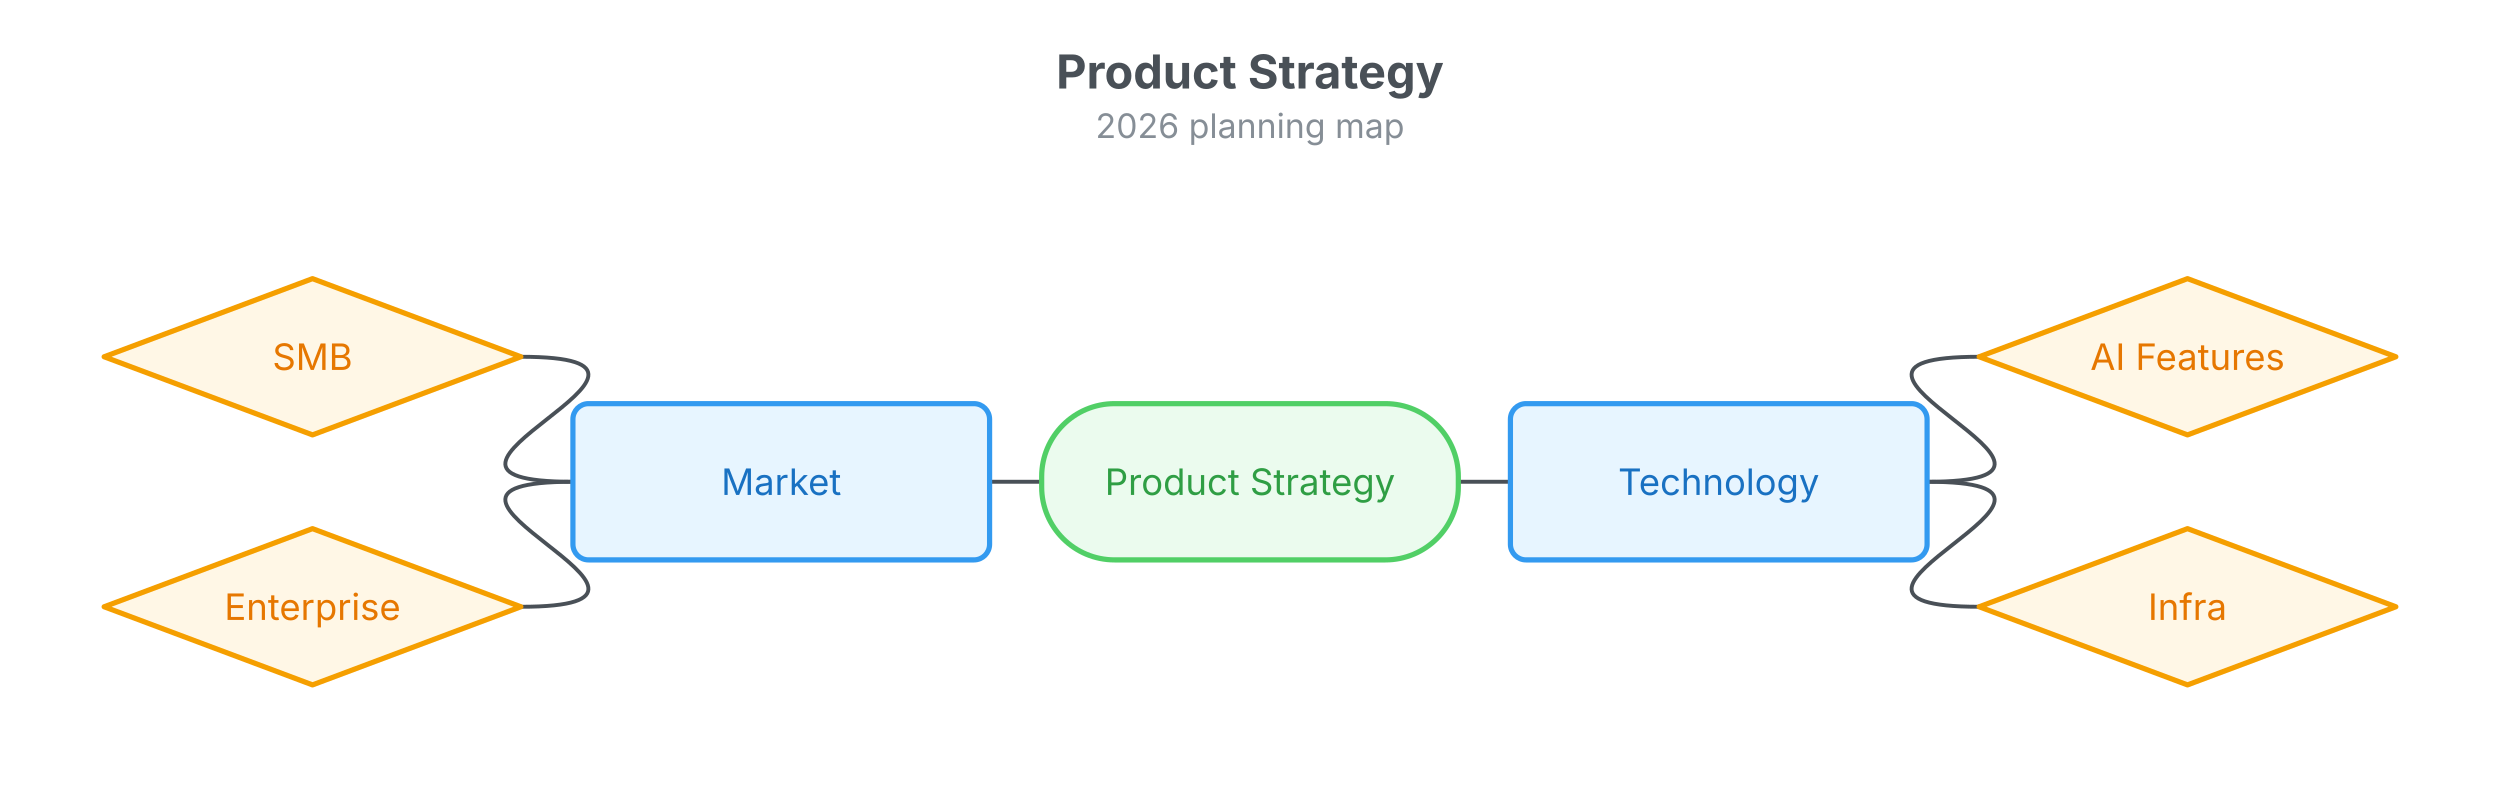
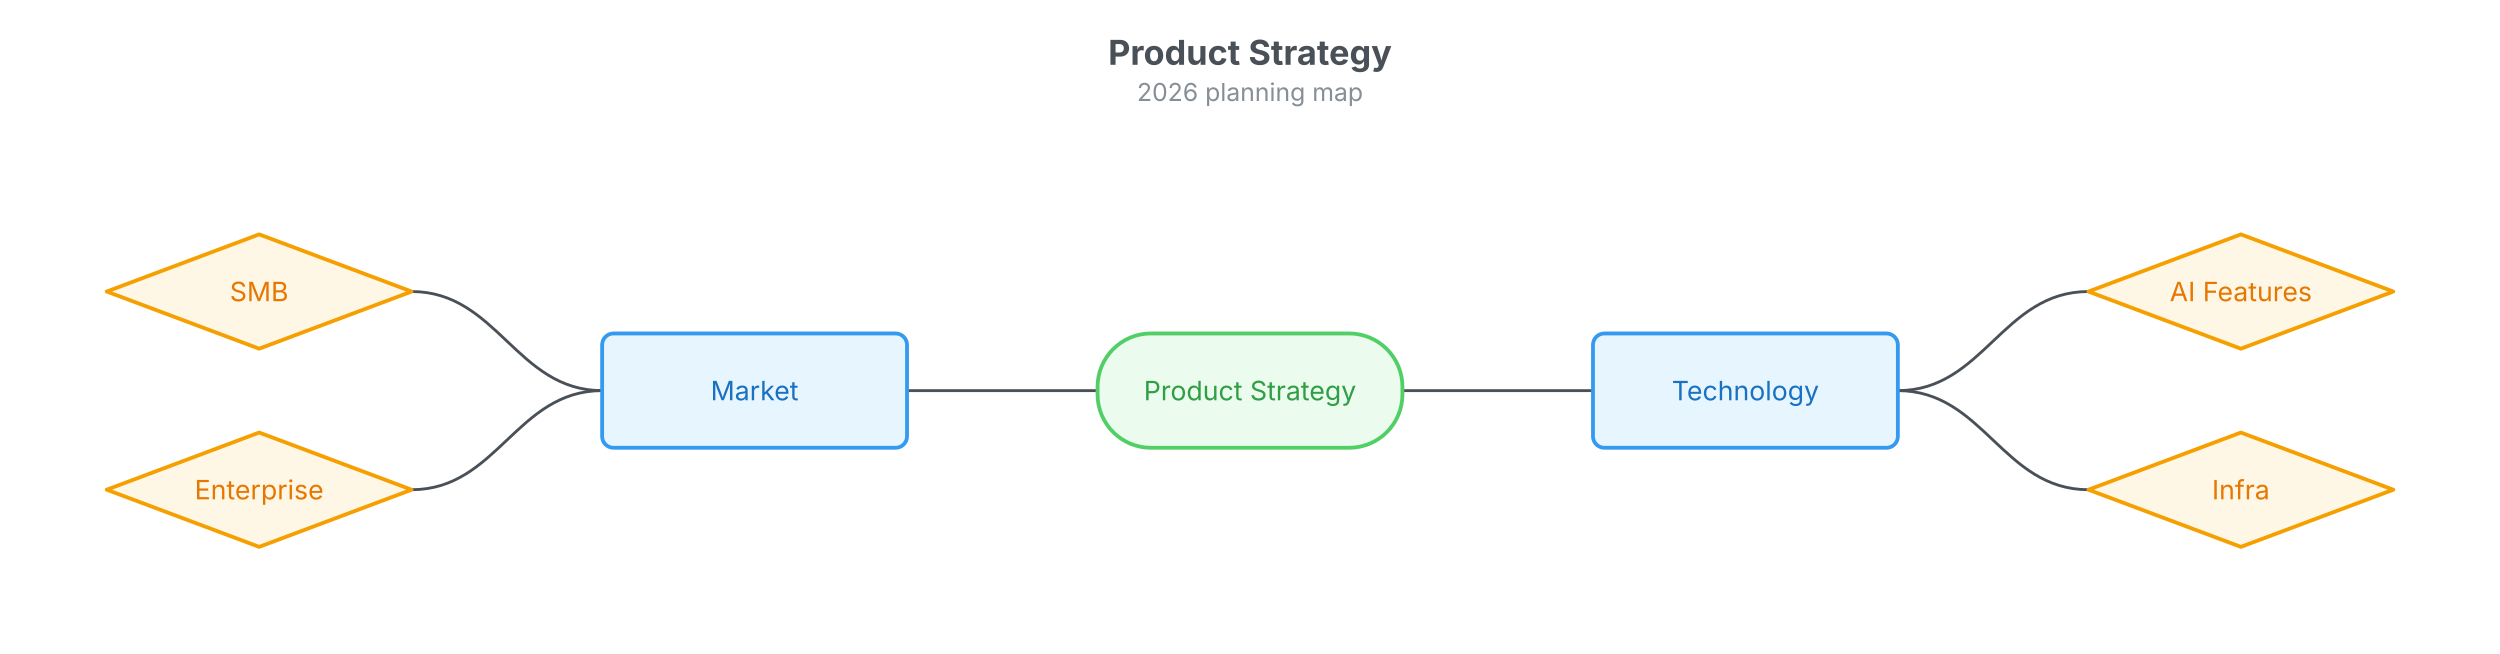
- <svg xmlns="http://www.w3.org/2000/svg" width="960" height="303" viewBox="-480 -137 960 303">
-   <text x="0" y="-103" text-anchor="middle" font-family="Inter, system-ui, -apple-system, sans-serif" font-size="18" font-weight="700" fill="#495057">Product Strategy</text>
-   <text x="0" y="-84" text-anchor="middle" font-family="Inter, system-ui, -apple-system, sans-serif" font-size="13" fill="#868e96">2026 planning map</text>
+ <svg xmlns="http://www.w3.org/2000/svg" width="1312" height="343" viewBox="-656 -153 1312 343">
+   <text x="0" y="-119" text-anchor="middle" font-family="Inter, system-ui, -apple-system, sans-serif" font-size="18" font-weight="700" fill="#495057">Product Strategy</text>
+   <text x="0" y="-100" text-anchor="middle" font-family="Inter, system-ui, -apple-system, sans-serif" font-size="13" fill="#868e96">2026 planning map</text>
  <g class="mindmap">
-     <path d="M-80,48 C-161,48 -19,48 -100,48" fill="none" stroke="#495057" stroke-width="1.5" stroke-linecap="round" />
-     <path d="M80,48 C161,48 19,48 100,48" fill="none" stroke="#495057" stroke-width="1.5" stroke-linecap="round" />
-     <path d="M-260,48 C-341,48 -199,0 -280,0" fill="none" stroke="#495057" stroke-width="1.5" stroke-linecap="round" />
-     <path d="M-260,48 C-341,48 -199,96 -280,96" fill="none" stroke="#495057" stroke-width="1.5" stroke-linecap="round" />
-     <path d="M260,48 C341,48 199,0 280,0" fill="none" stroke="#495057" stroke-width="1.5" stroke-linecap="round" />
-     <path d="M260,48 C341,48 199,96 280,96" fill="none" stroke="#495057" stroke-width="1.5" stroke-linecap="round" />
+     <path d="M-80,52 C-125,52 -135,52 -180,52" fill="none" stroke="#495057" stroke-width="1.5" stroke-linecap="round" />
+     <path d="M80,52 C125,52 135,52 180,52" fill="none" stroke="#495057" stroke-width="1.5" stroke-linecap="round" />
+     <path d="M-340,52 C-385,52 -395,0 -440,0" fill="none" stroke="#495057" stroke-width="1.5" stroke-linecap="round" />
+     <path d="M-340,52 C-385,52 -395,104 -440,104" fill="none" stroke="#495057" stroke-width="1.5" stroke-linecap="round" />
+     <path d="M340,52 C385,52 395,0 440,0" fill="none" stroke="#495057" stroke-width="1.5" stroke-linecap="round" />
+     <path d="M340,52 C385,52 395,104 440,104" fill="none" stroke="#495057" stroke-width="1.5" stroke-linecap="round" />
    <g class="node node-terminal" data-id="root">
-       <rect x="-80" y="18" width="160" height="60" rx="28" ry="28" fill="#ebfbee" stroke="#51cf66" stroke-width="2" />
-       <text x="0" y="48" text-anchor="middle" dominant-baseline="middle" font-family="Inter, system-ui, -apple-system, sans-serif" font-size="14" fill="#2f9e44">Product Strategy</text>
+       <rect x="-80" y="22" width="160" height="60" rx="28" ry="28" fill="#ebfbee" stroke="#51cf66" stroke-width="2" />
+       <text x="0" y="52" text-anchor="middle" dominant-baseline="middle" font-family="Inter, system-ui, -apple-system, sans-serif" font-size="14" fill="#2f9e44">Product Strategy</text>
    </g>
    <g class="node node-process" data-id="market">
-       <rect x="-260" y="18" width="160" height="60" rx="6" ry="6" fill="#e7f5ff" stroke="#339af0" stroke-width="2" />
-       <text x="-180" y="48" text-anchor="middle" dominant-baseline="middle" font-family="Inter, system-ui, -apple-system, sans-serif" font-size="14" fill="#1971c2">Market</text>
+       <rect x="-340" y="22" width="160" height="60" rx="6" ry="6" fill="#e7f5ff" stroke="#339af0" stroke-width="2" />
+       <text x="-260" y="52" text-anchor="middle" dominant-baseline="middle" font-family="Inter, system-ui, -apple-system, sans-serif" font-size="14" fill="#1971c2">Market</text>
    </g>
    <g class="node node-process" data-id="tech">
-       <rect x="100" y="18" width="160" height="60" rx="6" ry="6" fill="#e7f5ff" stroke="#339af0" stroke-width="2" />
-       <text x="180" y="48" text-anchor="middle" dominant-baseline="middle" font-family="Inter, system-ui, -apple-system, sans-serif" font-size="14" fill="#1971c2">Technology</text>
+       <rect x="180" y="22" width="160" height="60" rx="6" ry="6" fill="#e7f5ff" stroke="#339af0" stroke-width="2" />
+       <text x="260" y="52" text-anchor="middle" dominant-baseline="middle" font-family="Inter, system-ui, -apple-system, sans-serif" font-size="14" fill="#1971c2">Technology</text>
    </g>
    <g class="node node-decision" data-id="smb">
-       <polygon points="-360,-30 -280,0 -360,30 -440,0" fill="#fff7e6" stroke="#f59f00" stroke-width="2" stroke-linejoin="round" />
-       <text x="-360" y="0" text-anchor="middle" dominant-baseline="middle" font-family="Inter, system-ui, -apple-system, sans-serif" font-size="14" fill="#e67700">SMB</text>
+       <polygon points="-520,-30 -440,0 -520,30 -600,0" fill="#fff7e6" stroke="#f59f00" stroke-width="2" stroke-linejoin="round" />
+       <text x="-520" y="0" text-anchor="middle" dominant-baseline="middle" font-family="Inter, system-ui, -apple-system, sans-serif" font-size="14" fill="#e67700">SMB</text>
    </g>
    <g class="node node-decision" data-id="ent">
-       <polygon points="-360,66 -280,96 -360,126 -440,96" fill="#fff7e6" stroke="#f59f00" stroke-width="2" stroke-linejoin="round" />
-       <text x="-360" y="96" text-anchor="middle" dominant-baseline="middle" font-family="Inter, system-ui, -apple-system, sans-serif" font-size="14" fill="#e67700">Enterprise</text>
+       <polygon points="-520,74 -440,104 -520,134 -600,104" fill="#fff7e6" stroke="#f59f00" stroke-width="2" stroke-linejoin="round" />
+       <text x="-520" y="104" text-anchor="middle" dominant-baseline="middle" font-family="Inter, system-ui, -apple-system, sans-serif" font-size="14" fill="#e67700">Enterprise</text>
    </g>
    <g class="node node-decision" data-id="ai">
-       <polygon points="360,-30 440,0 360,30 280,0" fill="#fff7e6" stroke="#f59f00" stroke-width="2" stroke-linejoin="round" />
-       <text x="360" y="0" text-anchor="middle" dominant-baseline="middle" font-family="Inter, system-ui, -apple-system, sans-serif" font-size="14" fill="#e67700">AI Features</text>
+       <polygon points="520,-30 600,0 520,30 440,0" fill="#fff7e6" stroke="#f59f00" stroke-width="2" stroke-linejoin="round" />
+       <text x="520" y="0" text-anchor="middle" dominant-baseline="middle" font-family="Inter, system-ui, -apple-system, sans-serif" font-size="14" fill="#e67700">AI Features</text>
    </g>
    <g class="node node-decision" data-id="infra">
-       <polygon points="360,66 440,96 360,126 280,96" fill="#fff7e6" stroke="#f59f00" stroke-width="2" stroke-linejoin="round" />
-       <text x="360" y="96" text-anchor="middle" dominant-baseline="middle" font-family="Inter, system-ui, -apple-system, sans-serif" font-size="14" fill="#e67700">Infra</text>
+       <polygon points="520,74 600,104 520,134 440,104" fill="#fff7e6" stroke="#f59f00" stroke-width="2" stroke-linejoin="round" />
+       <text x="520" y="104" text-anchor="middle" dominant-baseline="middle" font-family="Inter, system-ui, -apple-system, sans-serif" font-size="14" fill="#e67700">Infra</text>
    </g>
  </g>
</svg>
